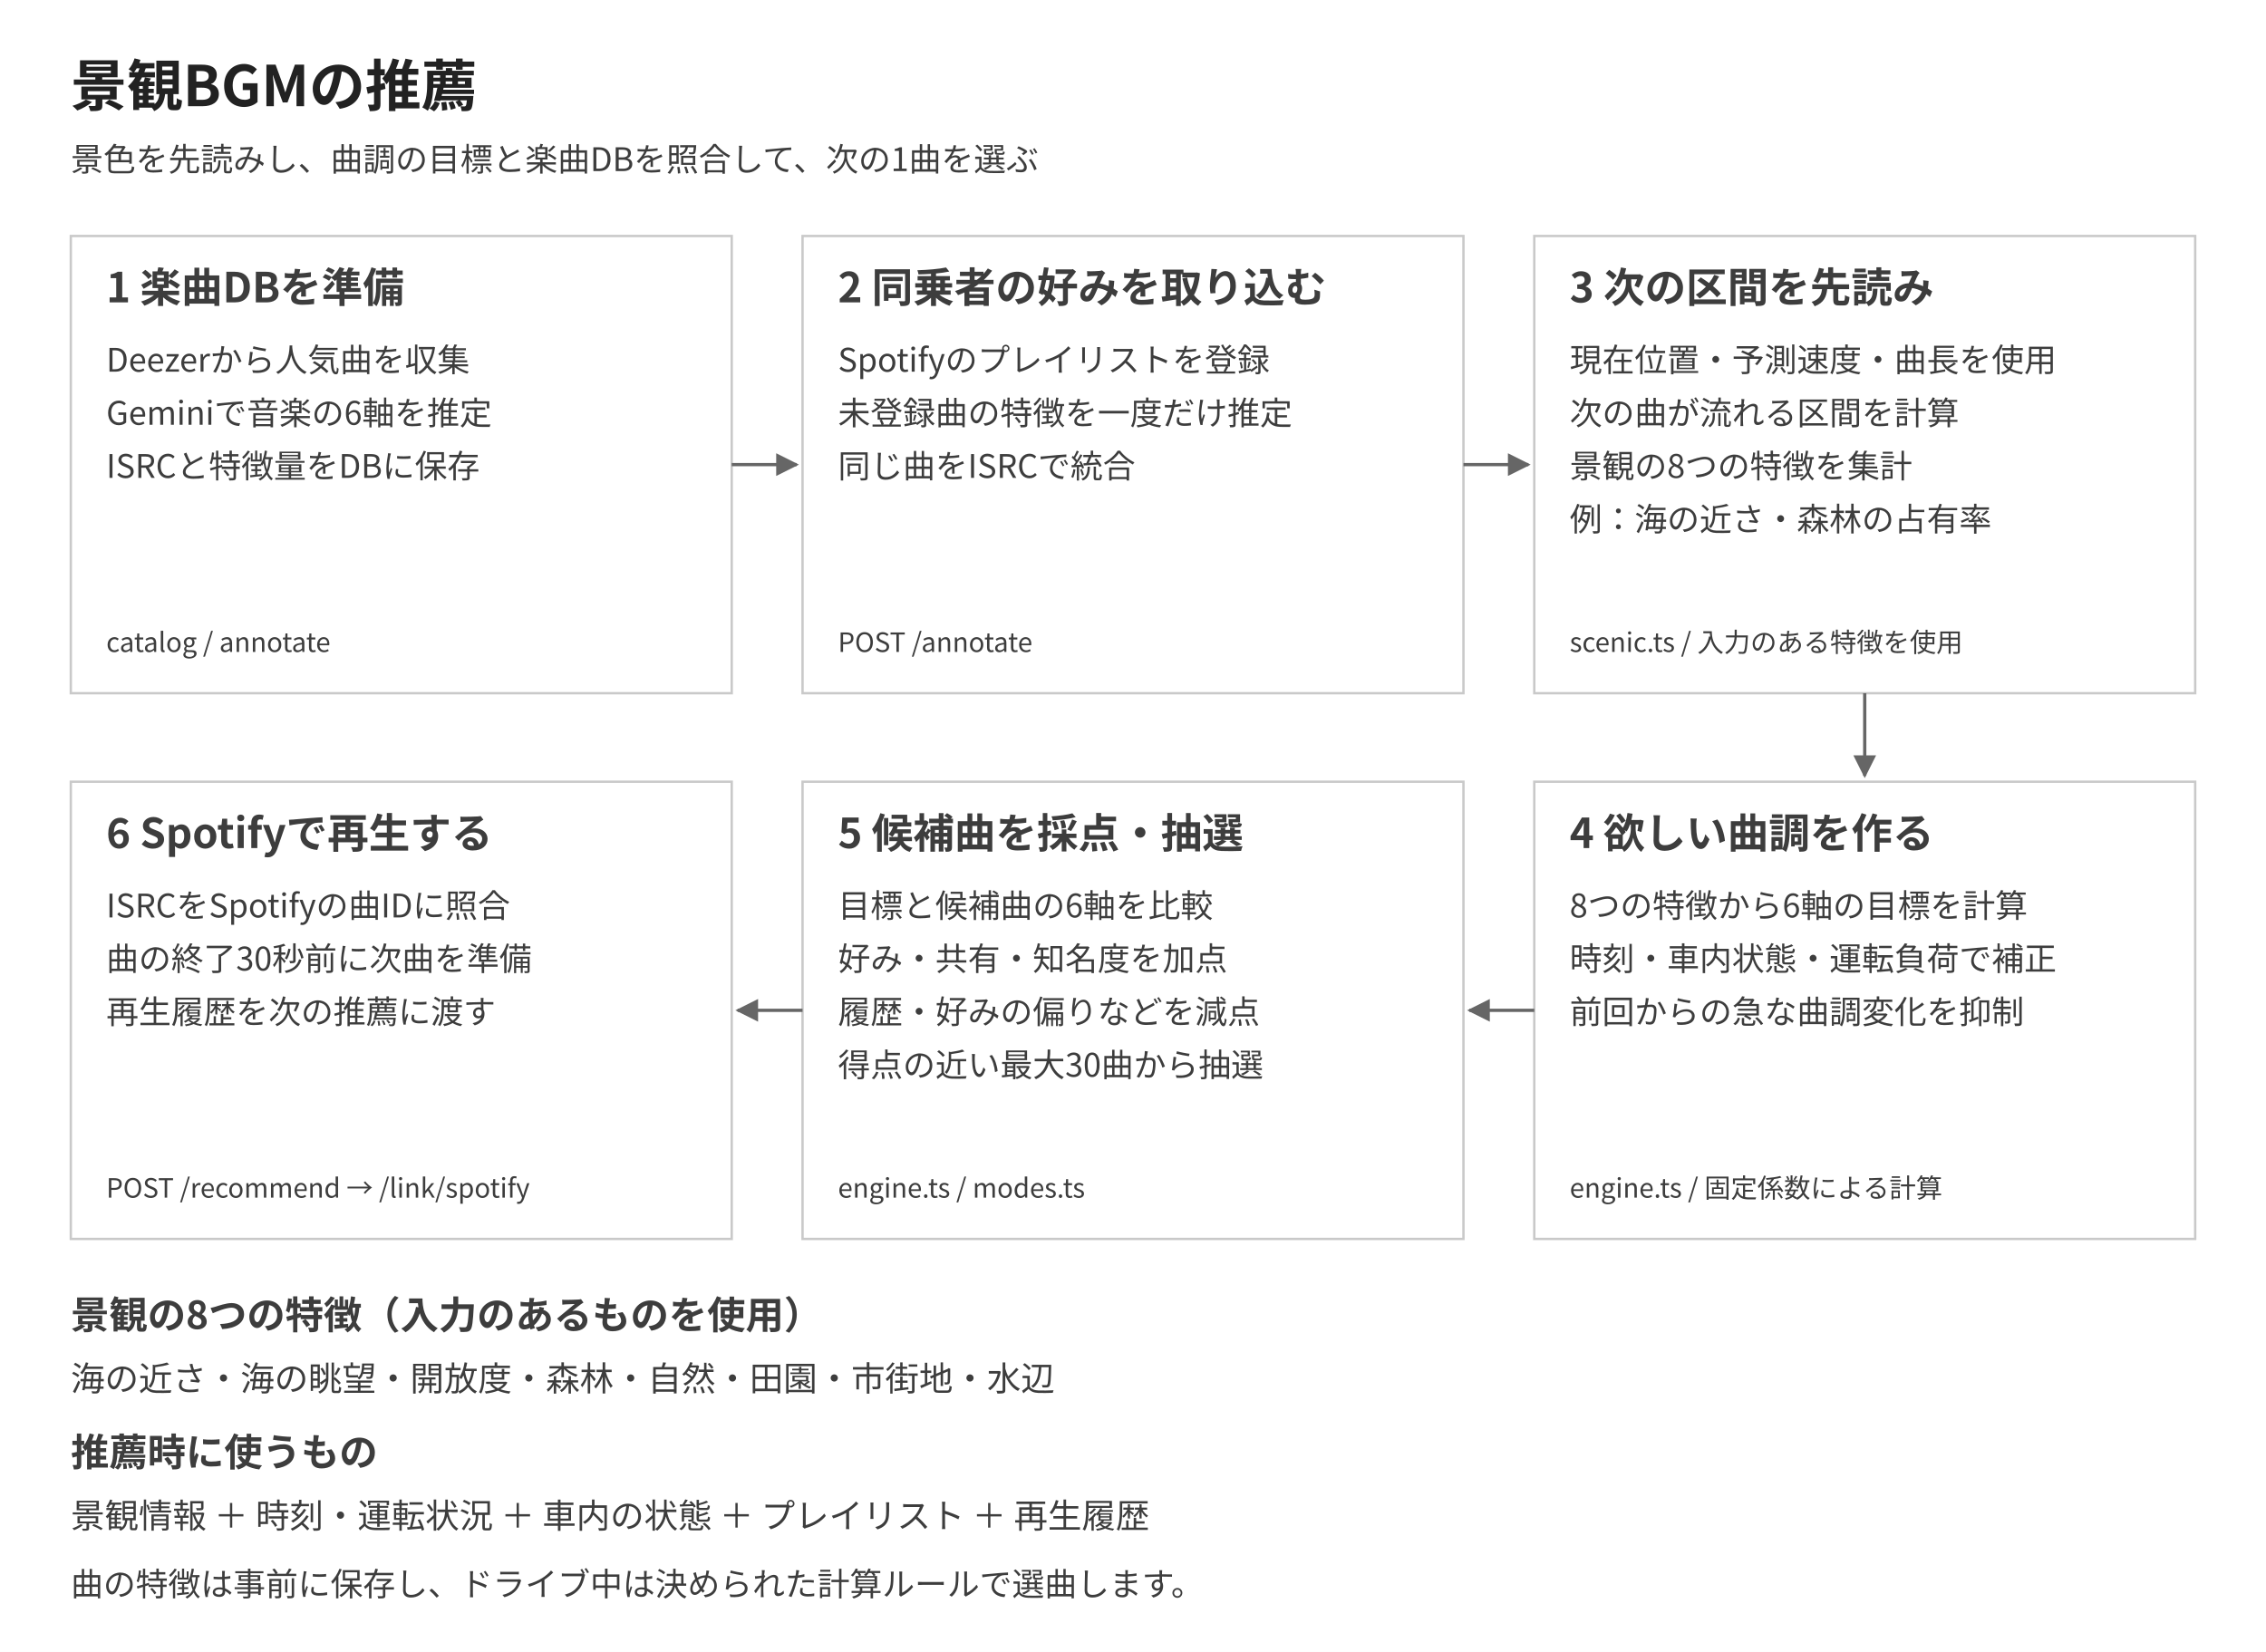
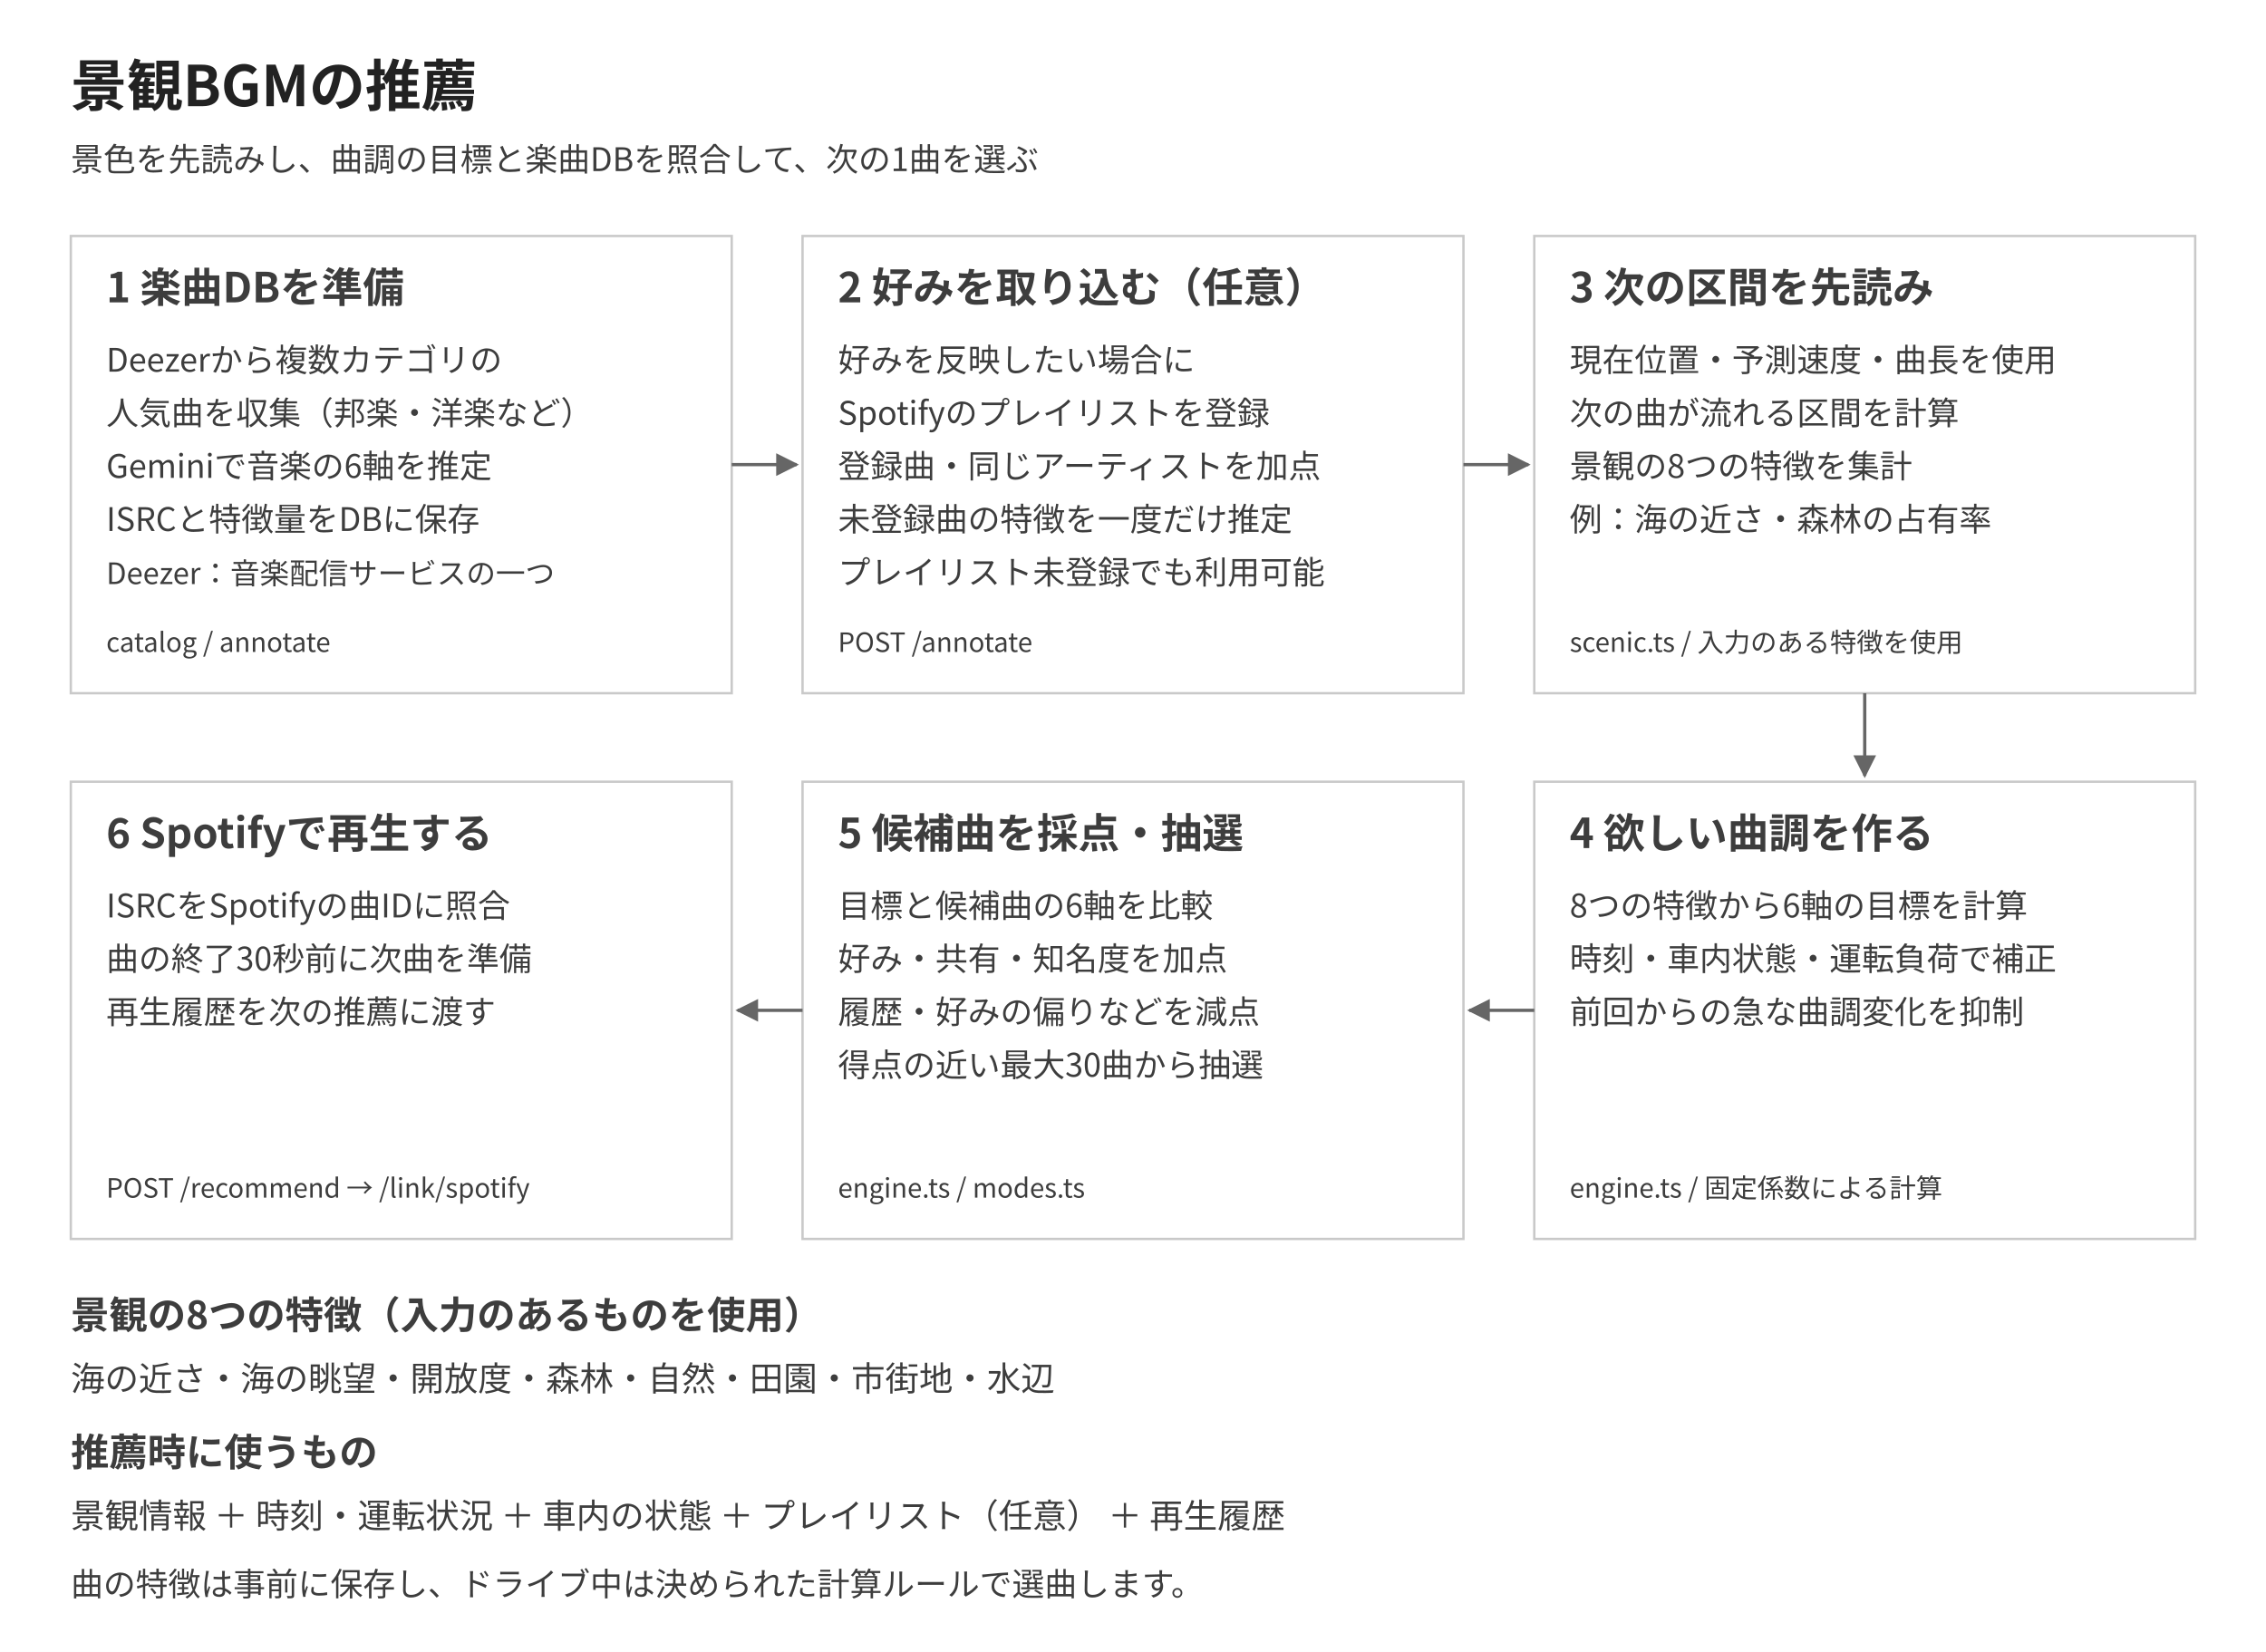
<svg xmlns="http://www.w3.org/2000/svg" width="1536" height="1120" viewBox="0 0 1536 1120" role="img" aria-labelledby="title desc">
  <rect width="1536" height="1120" fill="white" />
  <defs>
    <marker id="arrow" viewBox="0 0 10 10" refX="9" refY="5" markerWidth="7" markerHeight="7" orient="auto">
      <path d="M0 0 L10 5 L0 10z" fill="#666" />
    </marker>
  </defs>
  <g font-family="'Noto Sans CJK JP', 'Noto Sans JP', 'Yu Gothic', Meiryo, sans-serif">
    <text x="48" y="72" font-size="38" font-weight="700" fill="#222">景観BGMの推薦</text>
    <text x="48" y="116" font-size="22" font-weight="400" fill="#3d3d3d">景色を先読みし、曲調の目標と楽曲DBを照合して、次の1曲を選ぶ</text>
    <rect x="48" y="160" width="448" height="310" fill="white" stroke="#c9c9c9" stroke-width="1.6" />
    <text x="72" y="205" font-size="28" font-weight="700" fill="#3d3d3d">1 楽曲DBを準備</text>
-     <text x="72" y="252" font-size="22" font-weight="400" fill="#3d3d3d">Deezerから人気曲を収集</text>
-     <text x="72" y="288" font-size="22" font-weight="400" fill="#3d3d3d">Geminiで音楽の6軸を推定</text>
-     <text x="72" y="324" font-size="22" font-weight="400" fill="#3d3d3d">ISRCと特徴量をDBに保存</text>
+     <text x="72" y="252" font-size="22" font-weight="400" fill="#3d3d3d">Deezerから複数カテゴリの</text>
+     <text x="72" y="288" font-size="22" font-weight="400" fill="#3d3d3d">人気曲を収集（邦楽・洋楽など）</text>
+     <text x="72" y="324" font-size="22" font-weight="400" fill="#3d3d3d">Geminiで音楽の6軸を推定</text>
    <text x="72" y="442" font-size="18" font-weight="400" fill="#3d3d3d">catalog / annotate</text>
    <rect x="544" y="160" width="448" height="310" fill="white" stroke="#c9c9c9" stroke-width="1.6" />
-     <text x="568" y="205" font-size="28" font-weight="700" fill="#3d3d3d">2 同乗者の好みを取り込む</text>
-     <text x="568" y="252" font-size="22" font-weight="400" fill="#3d3d3d">Spotifyのプレイリストを登録</text>
-     <text x="568" y="288" font-size="22" font-weight="400" fill="#3d3d3d">未登録曲の特徴を一度だけ推定</text>
-     <text x="568" y="324" font-size="22" font-weight="400" fill="#3d3d3d">同じ曲をISRCで統合</text>
+     <text x="568" y="205" font-size="28" font-weight="700" fill="#3d3d3d">2 好みを取り込む（任意）</text>
+     <text x="568" y="252" font-size="22" font-weight="400" fill="#3d3d3d">好みを反映したい場合に</text>
+     <text x="568" y="288" font-size="22" font-weight="400" fill="#3d3d3d">Spotifyのプレイリストを登録</text>
+     <text x="568" y="324" font-size="22" font-weight="400" fill="#3d3d3d">登録曲・同じアーティストを加点</text>
    <text x="568" y="442" font-size="18" font-weight="400" fill="#3d3d3d">POST /annotate</text>
    <rect x="1040" y="160" width="448" height="310" fill="white" stroke="#c9c9c9" stroke-width="1.6" />
    <text x="1064" y="205" font-size="28" font-weight="700" fill="#3d3d3d">3 次の区間を先読み</text>
    <text x="1064" y="252" font-size="22" font-weight="400" fill="#3d3d3d">現在位置・予測速度・曲長を使用</text>
    <text x="1064" y="288" font-size="22" font-weight="400" fill="#3d3d3d">次の曲が流れる区間を計算</text>
    <text x="1064" y="324" font-size="22" font-weight="400" fill="#3d3d3d">景観の8つの特徴を集計</text>
    <text x="1064" y="360" font-size="22" font-weight="400" fill="#3d3d3d">例：海の近さ・森林の占有率</text>
    <text x="1064" y="442" font-size="18" font-weight="400" fill="#3d3d3d">scenic.ts / 入力のある特徴を使用</text>
    <rect x="1040" y="530" width="448" height="310" fill="white" stroke="#c9c9c9" stroke-width="1.6" />
    <text x="1064" y="575" font-size="28" font-weight="700" fill="#3d3d3d">4 欲しい曲調を作る</text>
    <text x="1064" y="622" font-size="22" font-weight="400" fill="#3d3d3d">8つの特徴から6軸の目標を計算</text>
    <text x="1064" y="658" font-size="22" font-weight="400" fill="#3d3d3d">時刻・車内状態・運転負荷で補正</text>
    <text x="1064" y="694" font-size="22" font-weight="400" fill="#3d3d3d">前回からの急な曲調変化を抑制</text>
    <text x="1064" y="812" font-size="18" font-weight="400" fill="#3d3d3d">engine.ts / 固定係数による計算</text>
    <rect x="544" y="530" width="448" height="310" fill="white" stroke="#c9c9c9" stroke-width="1.6" />
    <text x="568" y="575" font-size="28" font-weight="700" fill="#3d3d3d">5 候補曲を採点・抽選</text>
    <text x="568" y="622" font-size="22" font-weight="400" fill="#3d3d3d">目標と候補曲の6軸を比較</text>
    <text x="568" y="658" font-size="22" font-weight="400" fill="#3d3d3d">好み・共有・知名度を加点</text>
    <text x="568" y="694" font-size="22" font-weight="400" fill="#3d3d3d">履歴・好みの偏りなどを減点</text>
    <text x="568" y="730" font-size="22" font-weight="400" fill="#3d3d3d">得点の近い最大30曲から抽選</text>
    <text x="568" y="812" font-size="18" font-weight="400" fill="#3d3d3d">engine.ts / modes.ts</text>
    <rect x="48" y="530" width="448" height="310" fill="white" stroke="#c9c9c9" stroke-width="1.6" />
    <text x="72" y="575" font-size="28" font-weight="700" fill="#3d3d3d">6 Spotifyで再生する</text>
    <text x="72" y="622" font-size="22" font-weight="400" fill="#3d3d3d">ISRCをSpotifyの曲IDに照合</text>
    <text x="72" y="658" font-size="22" font-weight="400" fill="#3d3d3d">曲の終了30秒前に次曲を準備</text>
    <text x="72" y="694" font-size="22" font-weight="400" fill="#3d3d3d">再生履歴を次の推薦に渡す</text>
    <text x="72" y="812" font-size="18" font-weight="400" fill="#3d3d3d">POST /recommend → /link/spotify</text>
    <line x1="496" y1="315" x2="540" y2="315" stroke="#666" stroke-width="2.2" marker-end="url(#arrow)" />
    <line x1="992" y1="315" x2="1036" y2="315" stroke="#666" stroke-width="2.2" marker-end="url(#arrow)" />
    <line x1="1264" y1="470" x2="1264" y2="526" stroke="#666" stroke-width="2.2" marker-end="url(#arrow)" />
    <line x1="1040" y1="685" x2="996" y2="685" stroke="#666" stroke-width="2.2" marker-end="url(#arrow)" />
    <line x1="544" y1="685" x2="500" y2="685" stroke="#666" stroke-width="2.2" marker-end="url(#arrow)" />
    <text x="48" y="901" font-size="26" font-weight="700" fill="#3d3d3d">景観の8つの特徴（入力のあるものを使用）</text>
    <text x="48" y="943" font-size="23" font-weight="400" fill="#3d3d3d">海の近さ・海の眺望・開放度・森林・自然・田園・市街地・水辺</text>
    <text x="48" y="994" font-size="26" font-weight="700" fill="#3d3d3d">推薦時に使うもの</text>
-     <text x="48" y="1036" font-size="23" font-weight="400" fill="#3d3d3d">景観情報 ＋ 時刻・運転状況 ＋ 車内の状態 ＋ プレイリスト ＋ 再生履歴</text>
+     <text x="48" y="1036" font-size="23" font-weight="400" fill="#3d3d3d">景観情報 ＋ 時刻・運転状況 ＋ 車内の状態 ＋ プレイリスト（任意） ＋ 再生履歴</text>
    <text x="48" y="1082" font-size="22" font-weight="400" fill="#3d3d3d">曲の特徴は事前に保存し、ドライブ中は決められた計算ルールで選曲します。</text>
+     <text x="72" y="360" font-size="22" fill="#3d3d3d">ISRCと特徴量をDBに保存</text>
+     <text x="72" y="396" font-size="20" fill="#3d3d3d">Deezer：音楽配信サービスの一つ</text>
+     <text x="568" y="360" font-size="22" fill="#3d3d3d">未登録曲の特徴を一度だけ推定</text>
+     <text x="568" y="396" font-size="22" fill="#3d3d3d">プレイリスト未登録でも利用可能</text>
  </g>
</svg>
